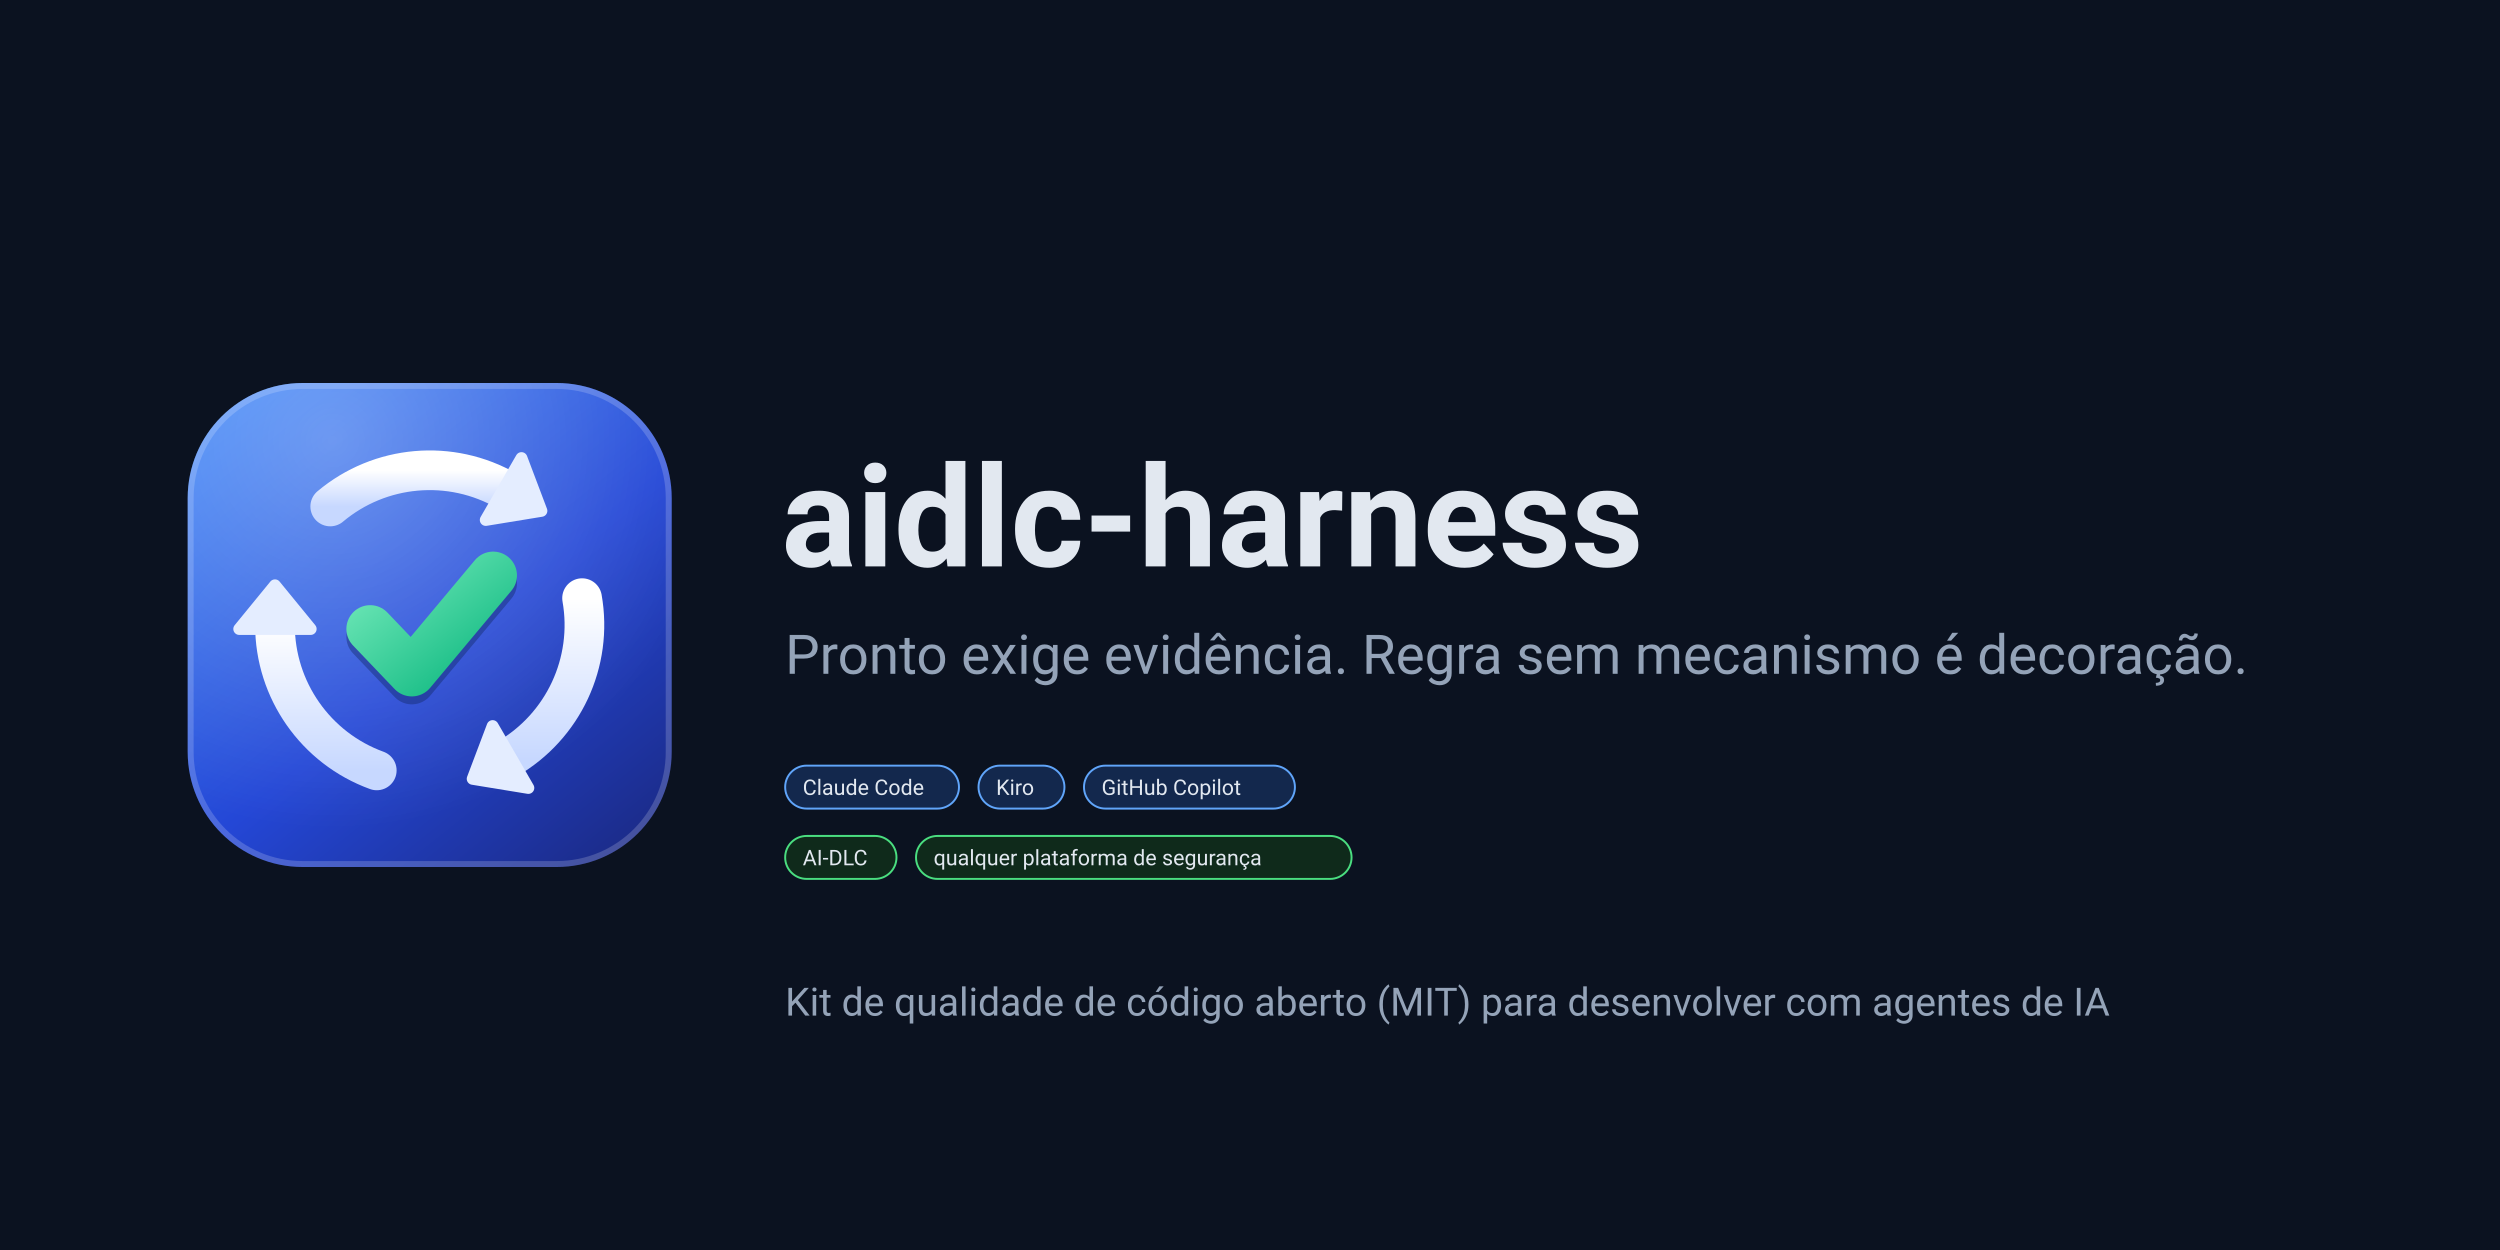
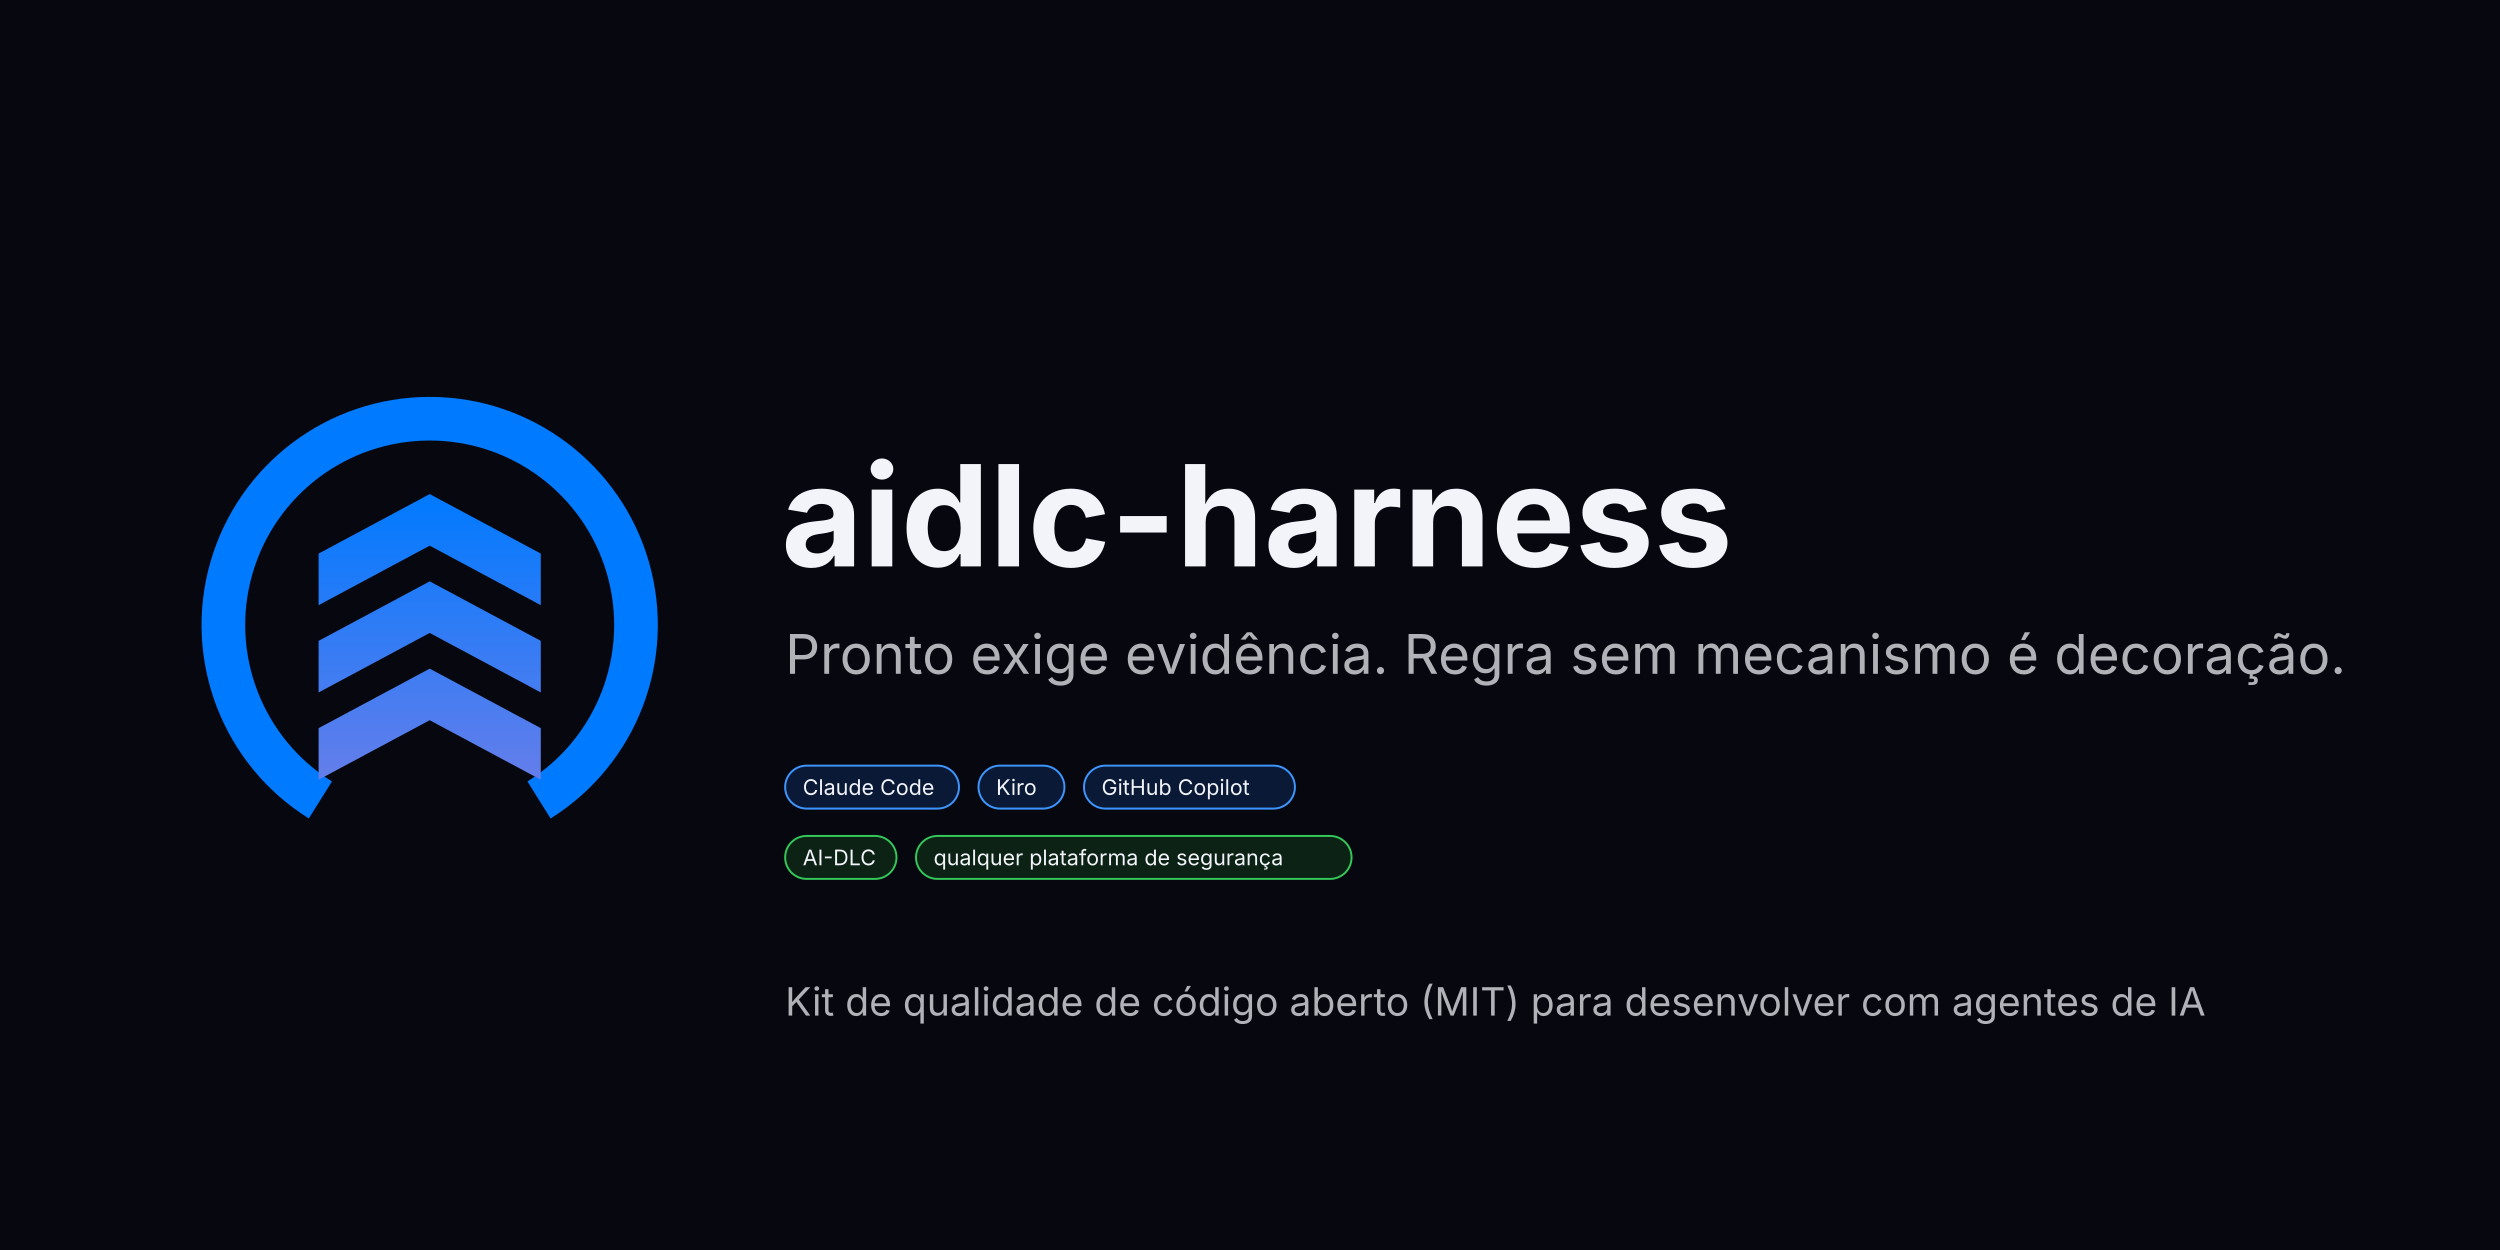
- <svg xmlns="http://www.w3.org/2000/svg" viewBox="0 0 1280 640" width="1280" height="640" font-family="system-ui, -apple-system, 'Segoe UI', Roboto, 'Helvetica Neue', Arial, sans-serif" role="img" aria-label="aidlc-harness: kit de qualidade para desenvolver com agentes de IA">
-   <rect width="1280" height="640" fill="#0b1220" />
-   <rect width="1280" height="640" fill="#0b1220" />
+ <svg xmlns="http://www.w3.org/2000/svg" viewBox="0 0 1280 640" width="1280" height="640" font-family="Inter, 'Segoe UI', system-ui, -apple-system, Roboto, 'Helvetica Neue', Arial, sans-serif" role="img" aria-label="aidlc-harness: kit de qualidade para desenvolver com agentes de IA">
+   <rect width="1280" height="640" fill="#07080f" />
+   <rect width="1280" height="640" fill="#07080f" />
  <g transform="translate(90 190) scale(1.015625)">
    <defs>
-       <linearGradient id="mk-fundo" x1="0.1" y1="0" x2="0.9" y2="1">
-         <stop offset="0" stop-color="#3b82f6" />
-         <stop offset="0.55" stop-color="#2447d6" />
-         <stop offset="1" stop-color="#1b2a86" />
+       <linearGradient id="sp-chev" x1="0" y1="62" x2="0" y2="208" gradientUnits="userSpaceOnUse">
+         <stop offset="0" stop-color="#007aff" />
+         <stop offset="1" stop-color="#667eea" />
      </linearGradient>
-       <linearGradient id="mk-anel" x1="0" y1="0" x2="0" y2="1">
-         <stop offset="0" stop-color="#ffffff" />
-         <stop offset="1" stop-color="#c7d8ff" />
-       </linearGradient>
-       <linearGradient id="mk-ok" x1="0" y1="0" x2="1" y2="1">
-         <stop offset="0" stop-color="#6ee7b7" />
-         <stop offset="1" stop-color="#10b981" />
-       </linearGradient>
-       <radialGradient id="mk-luz" cx="0.3" cy="0.12" r="0.8">
-         <stop offset="0" stop-color="#ffffff" stop-opacity="0.28" />
-         <stop offset="1" stop-color="#ffffff" stop-opacity="0" />
-       </radialGradient>
    </defs>
-     <rect x="6" y="6" width="244" height="244" rx="58" fill="url(#mk-fundo)" />
-     <rect x="6" y="6" width="244" height="244" rx="58" fill="url(#mk-luz)" />
-     <rect x="7.5" y="7.5" width="241" height="241" rx="56.5" fill="none" stroke="#ffffff" stroke-opacity="0.18" stroke-width="3" />
-     <path d="M77.86 68.25 A78 78 0 0 1 167.00 60.45" fill="none" stroke="url(#mk-anel)" stroke-width="20" stroke-linecap="round" />
-     <path d="M184.32 70.45 L174.27 43.86 L156.27 75.04 Z" fill="#e4edff" stroke="#e4edff" stroke-width="6" stroke-linejoin="round" />
-     <path d="M204.82 114.46 A78 78 0 0 1 167.00 195.55" fill="none" stroke="url(#mk-anel)" stroke-width="20" stroke-linecap="round" />
-     <path d="M149.68 205.55 L177.73 210.14 L159.73 178.96 Z" fill="#e4edff" stroke="#e4edff" stroke-width="6" stroke-linejoin="round" />
-     <path d="M101.32 201.30 A78 78 0 0 1 50.00 128.00" fill="none" stroke="url(#mk-anel)" stroke-width="20" stroke-linecap="round" />
-     <path d="M50.00 108.00 L32.00 130.00 L68.00 130.00 Z" fill="#e4edff" stroke="#e4edff" stroke-width="6" stroke-linejoin="round" />
-     <path d="M98 130 L119 152 L160 103" fill="none" stroke="#0b1f4d" stroke-opacity="0.35" stroke-width="24" stroke-linecap="round" stroke-linejoin="round" transform="translate(0 4)" />
-     <path d="M98 130 L119 152 L160 103" fill="none" stroke="url(#mk-ok)" stroke-width="24" stroke-linecap="round" stroke-linejoin="round" />
+     <path d="M72.89 216.20 A104 104 0 1 1 183.11 216.20" fill="none" stroke="#007aff" stroke-width="22" />
+     <path d="M72 92 L128 62 L184 92 L184 118 L128 88 L72 118 Z" fill="url(#sp-chev)" />
+     <path d="M72 136 L128 106 L184 136 L184 162 L128 132 L72 162 Z" fill="url(#sp-chev)" />
+     <path d="M72 180 L128 150 L184 180 L184 206 L128 176 L72 206 Z" fill="url(#sp-chev)" />
  </g>
-   <text x="400" y="290" font-size="72" text-anchor="start" fill="#e2e8f0" font-weight="700">aidlc-harness</text>
-   <text x="402" y="345" font-size="28" text-anchor="start" fill="#94a3b8">Pronto exige evidência. Regra sem mecanismo é decoração.</text>
-   <rect x="402" y="392" width="89" height="22" rx="11" fill="#13284d" stroke="#60a5fa" stroke-width="1" />
-   <text x="411" y="407" font-size="11" fill="#e2e8f0">Claude Code</text>
-   <rect x="501" y="392" width="44" height="22" rx="11" fill="#13284d" stroke="#60a5fa" stroke-width="1" />
-   <text x="510" y="407" font-size="11" fill="#e2e8f0">Kiro</text>
-   <rect x="555" y="392" width="108" height="22" rx="11" fill="#13284d" stroke="#60a5fa" stroke-width="1" />
-   <text x="564" y="407" font-size="11" fill="#e2e8f0">GitHub Copilot</text>
-   <rect x="402" y="428" width="57" height="22" rx="11" fill="#0f2a1b" stroke="#4ade80" stroke-width="1" />
-   <text x="411" y="443" font-size="11" fill="#e2e8f0">AI-DLC</text>
-   <rect x="469" y="428" width="223" height="22" rx="11" fill="#0f2a1b" stroke="#4ade80" stroke-width="1" />
-   <text x="478" y="443" font-size="11" fill="#e2e8f0">qualquer plataforma de segurança</text>
-   <text x="402" y="520" font-size="20" text-anchor="start" fill="#94a3b8">Kit de qualidade de código aberto (MIT) para desenvolver com agentes de IA</text>
+   <text x="400" y="290" font-size="72" text-anchor="start" fill="#f2f4fa" font-weight="700">aidlc-harness</text>
+   <text x="402" y="345" font-size="28" text-anchor="start" fill="#b0b2b8">Pronto exige evidência. Regra sem mecanismo é decoração.</text>
+   <rect x="402" y="392" width="89" height="22" rx="11" fill="#0a1a36" stroke="#3d96ff" stroke-width="1" />
+   <text x="411" y="407" font-size="11" fill="#f2f4fa">Claude Code</text>
+   <rect x="501" y="392" width="44" height="22" rx="11" fill="#0a1a36" stroke="#3d96ff" stroke-width="1" />
+   <text x="510" y="407" font-size="11" fill="#f2f4fa">Kiro</text>
+   <rect x="555" y="392" width="108" height="22" rx="11" fill="#0a1a36" stroke="#3d96ff" stroke-width="1" />
+   <text x="564" y="407" font-size="11" fill="#f2f4fa">GitHub Copilot</text>
+   <rect x="402" y="428" width="57" height="22" rx="11" fill="#0b2214" stroke="#34c759" stroke-width="1" />
+   <text x="411" y="443" font-size="11" fill="#f2f4fa">AI-DLC</text>
+   <rect x="469" y="428" width="223" height="22" rx="11" fill="#0b2214" stroke="#34c759" stroke-width="1" />
+   <text x="478" y="443" font-size="11" fill="#f2f4fa">qualquer plataforma de segurança</text>
+   <text x="402" y="520" font-size="20" text-anchor="start" fill="#b0b2b8">Kit de qualidade de código aberto (MIT) para desenvolver com agentes de IA</text>
</svg>
